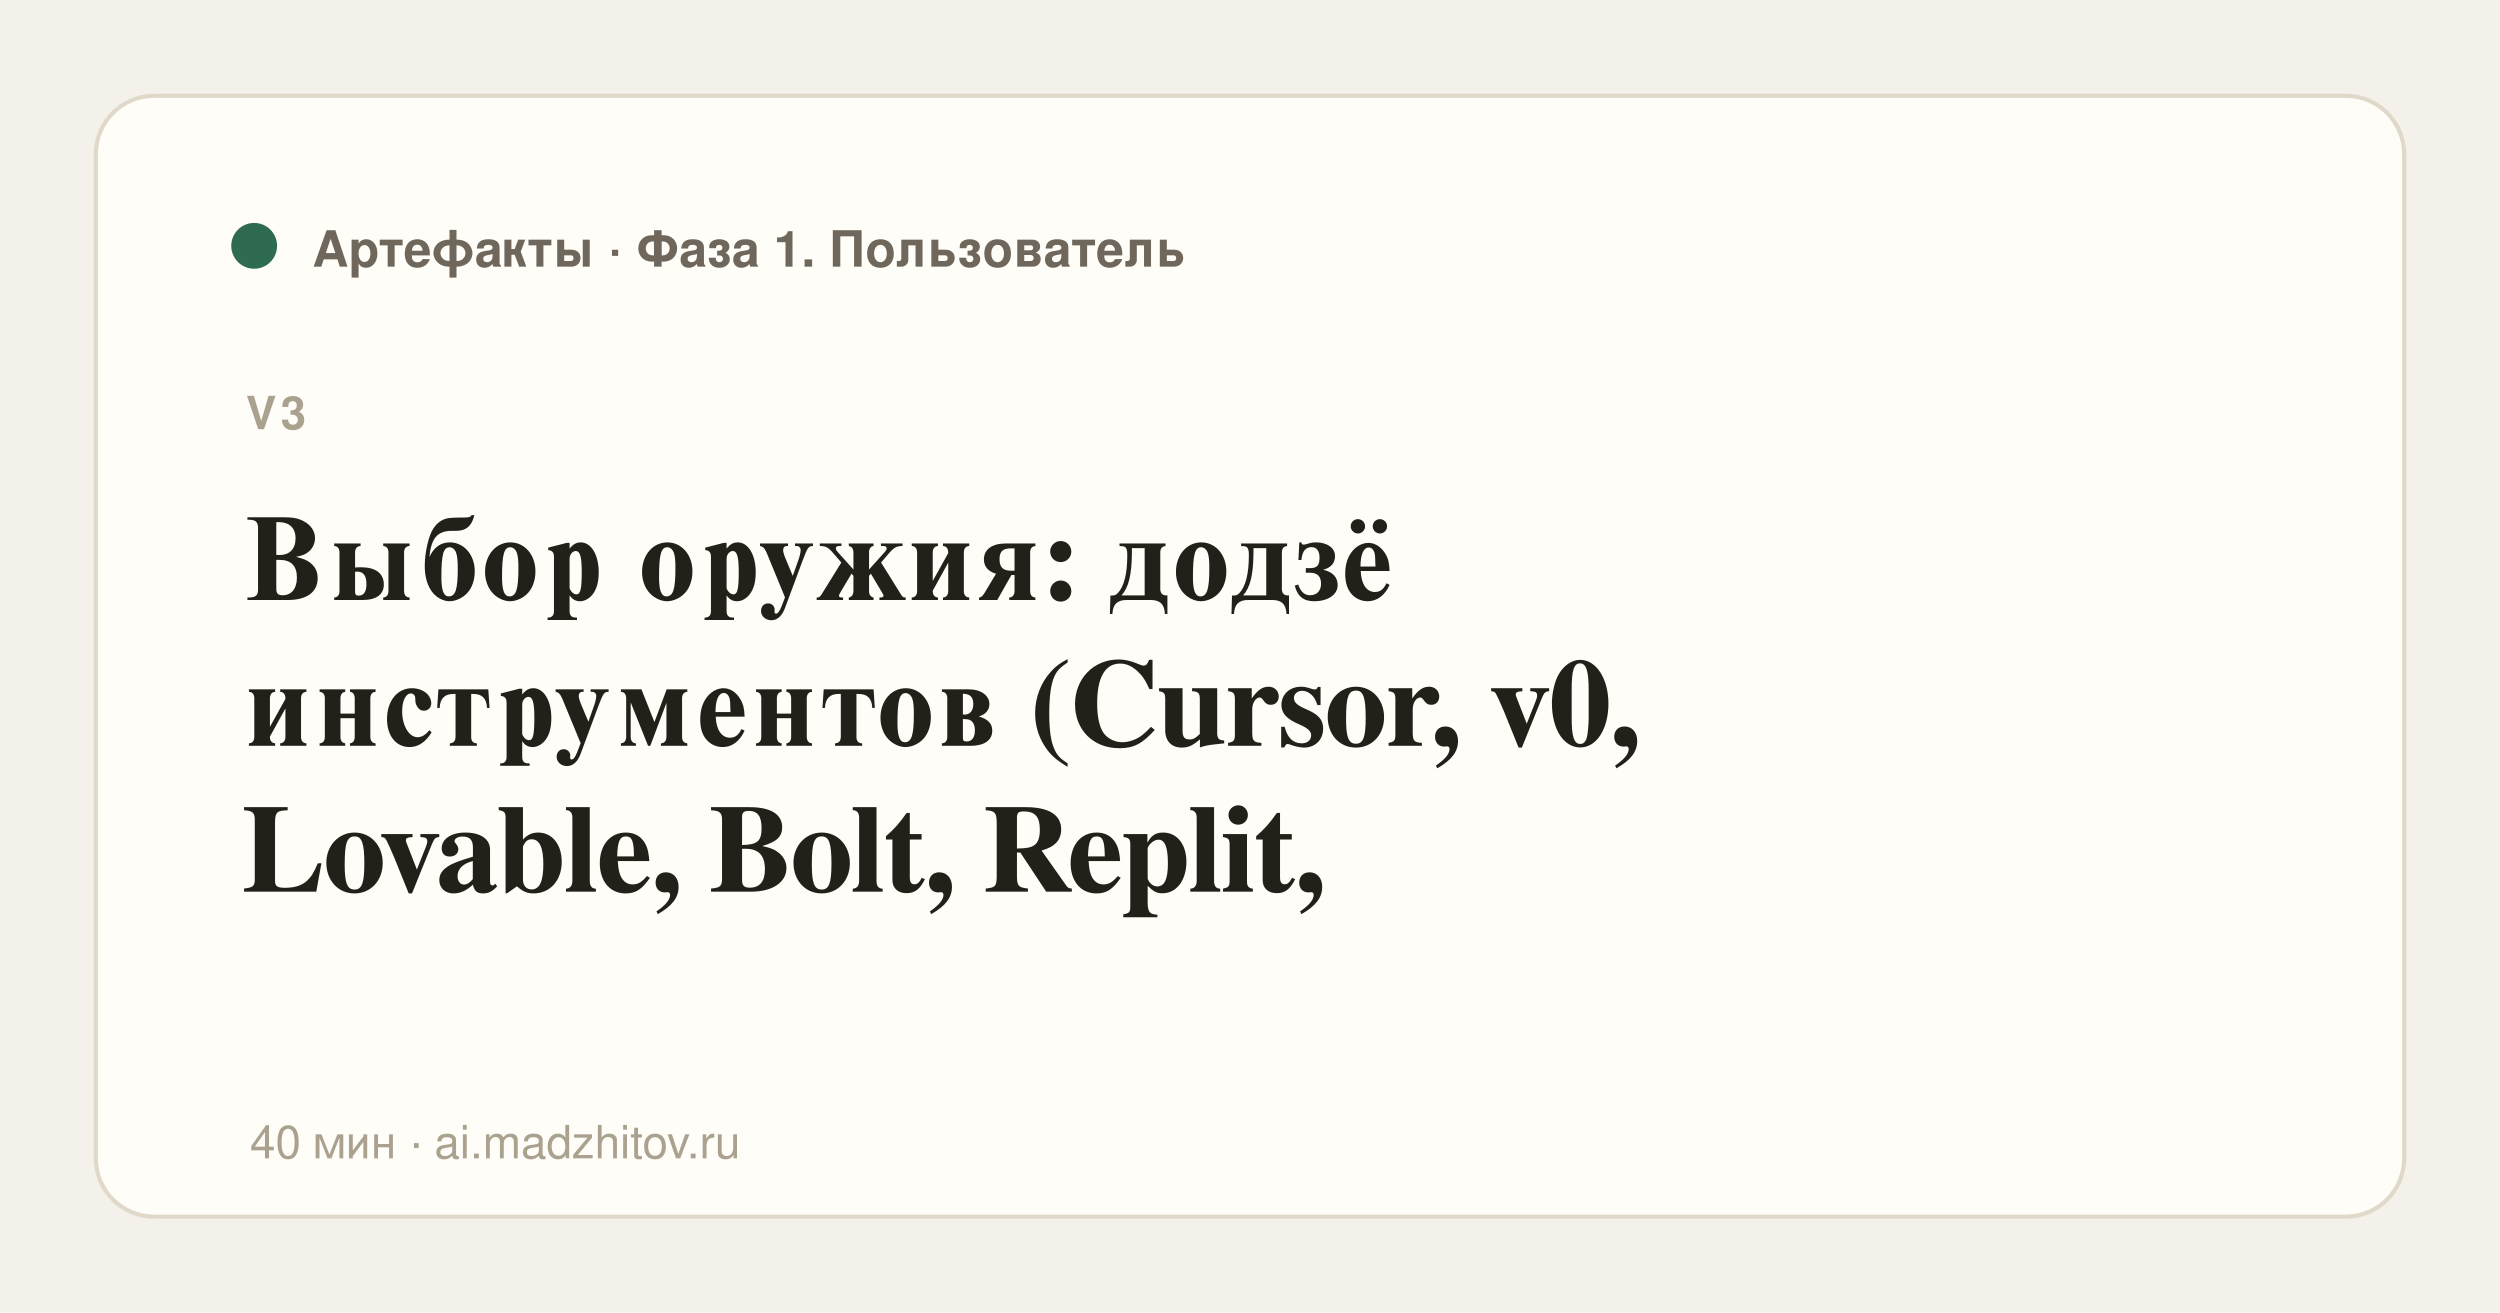
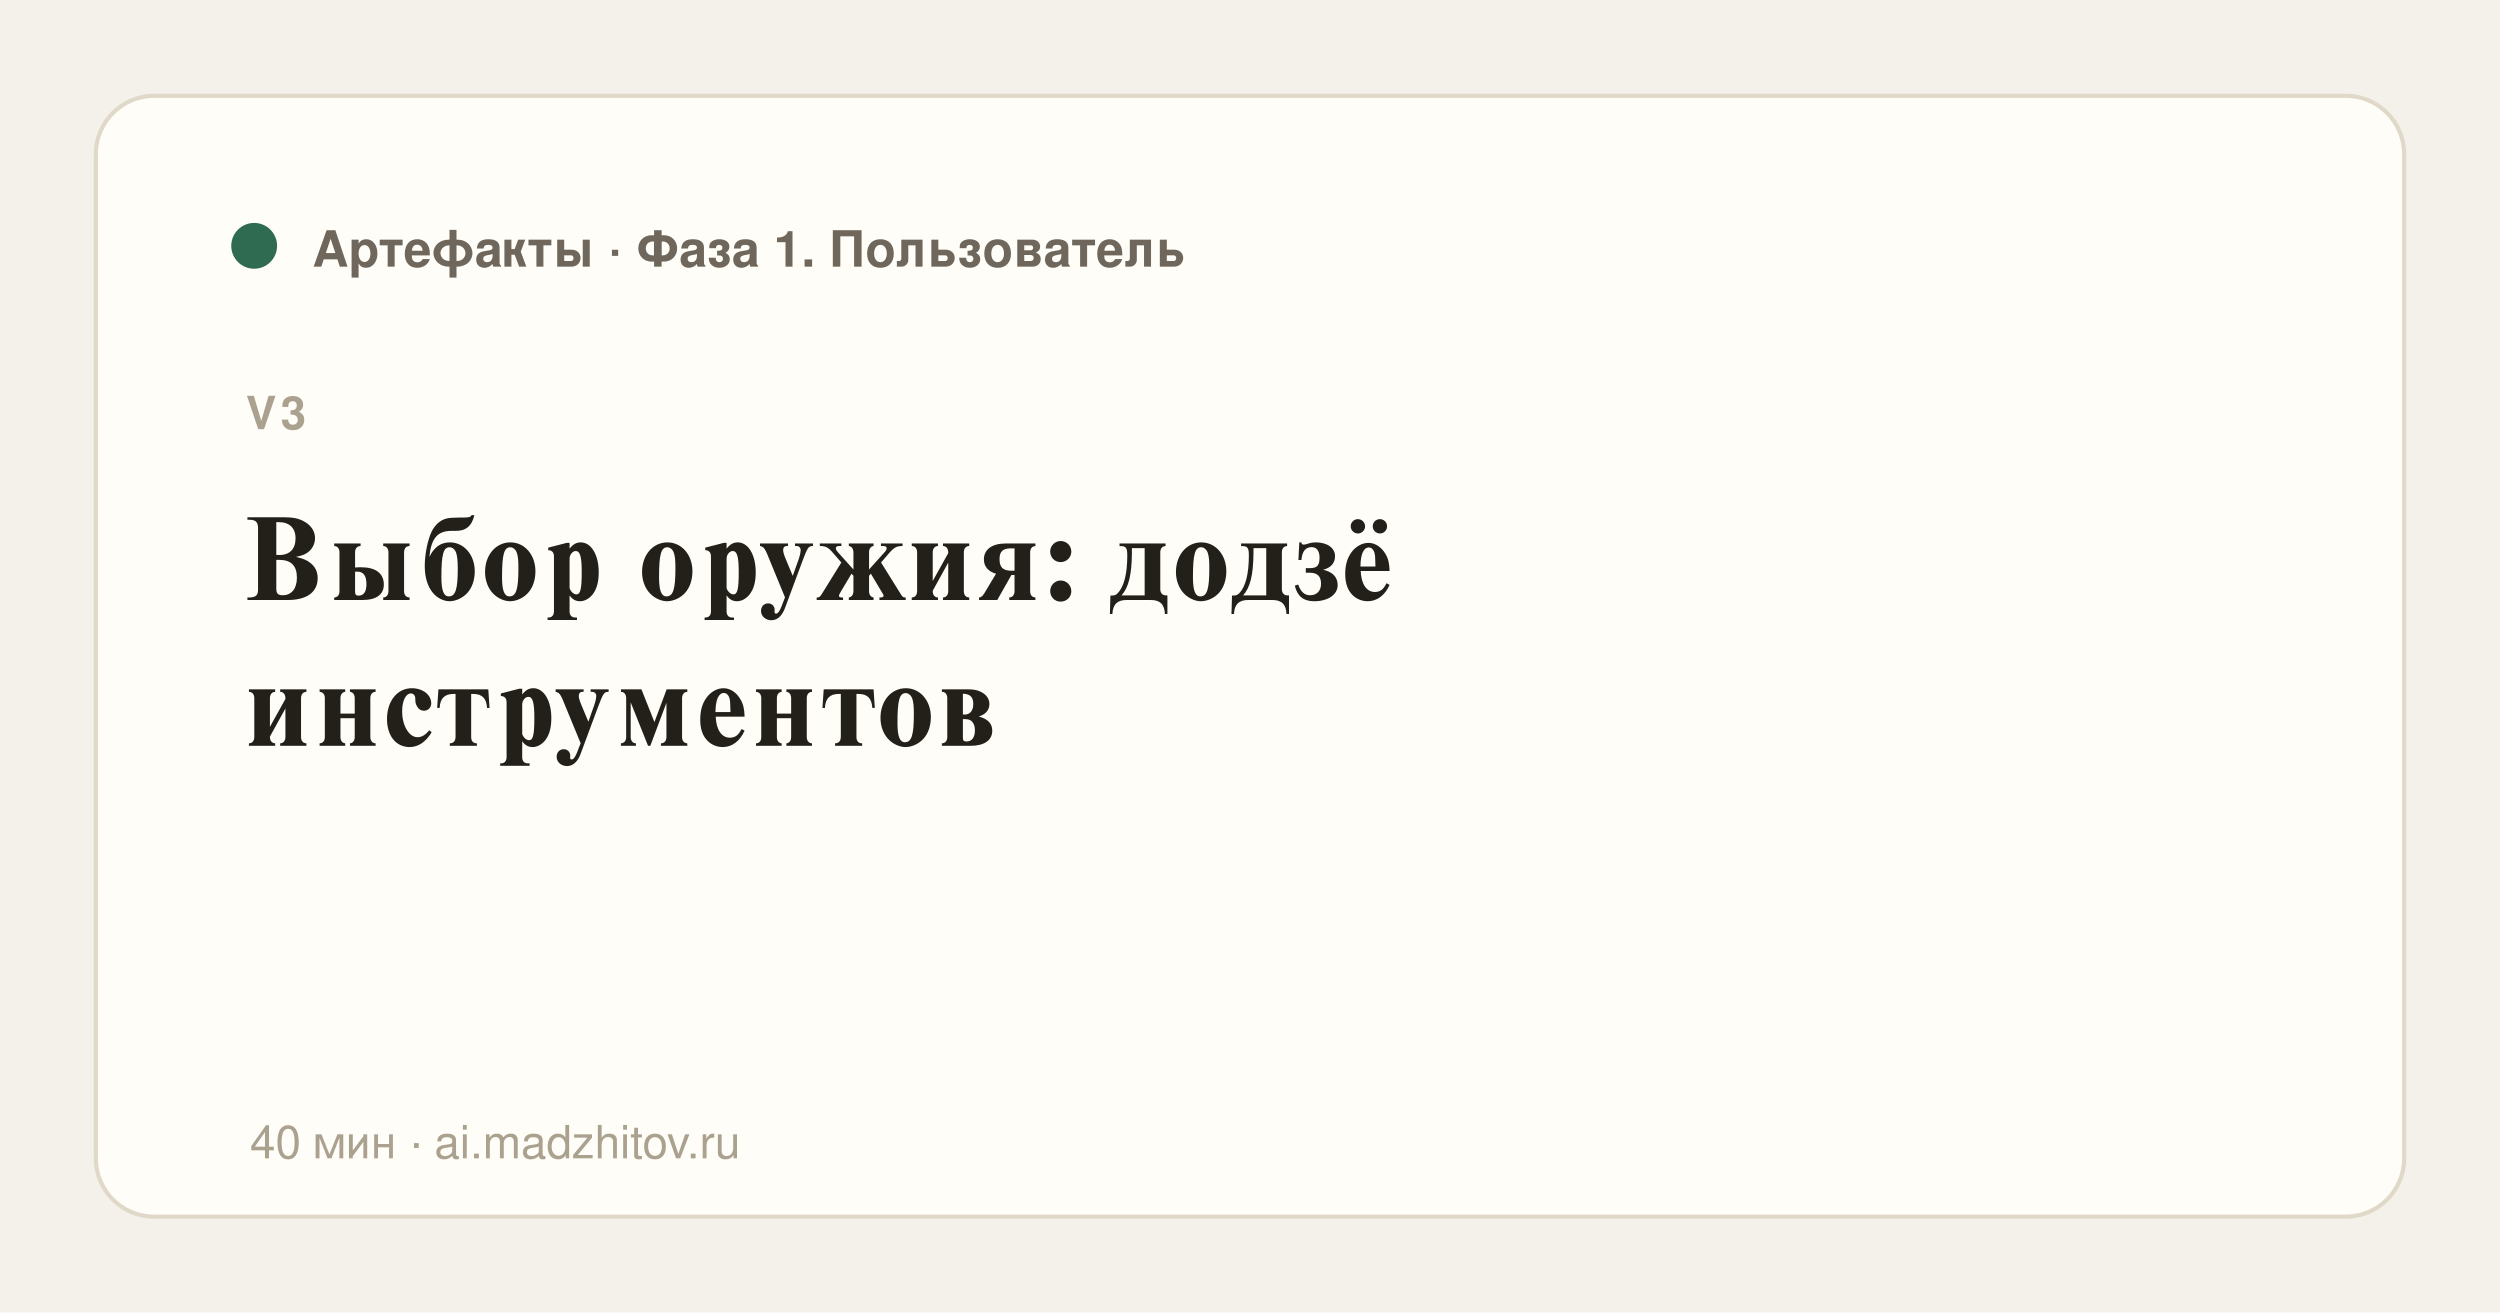
<svg xmlns="http://www.w3.org/2000/svg" width="1200" height="630" viewBox="0 0 1200 630">
  <rect width="1200" height="630" fill="#f4f1ea" />
  <rect x="46" y="46" width="1108" height="538" rx="28" fill="#fffdf8" stroke="#e0d9c9" stroke-width="2" />
  <circle cx="122" cy="118" r="11" fill="#2f6b50" />
  <text x="150" y="128" fill="#6f675b" font-family="Helvetica, Arial, sans-serif" font-size="24" font-weight="600">Артефакты · Фаза 1. Пользователь</text>
  <text x="118" y="206" fill="#aaa18f" font-family="Helvetica, Arial, sans-serif" font-size="22" font-weight="700" letter-spacing="2">V3</text>
  <text x="116" y="288" fill="#23201a" font-family="Georgia, Times, serif" font-weight="700" font-size="60" letter-spacing="-1">Выбор оружия: додзё</text>
-   <text x="116" y="358" fill="#23201a" font-family="Georgia, Times, serif" font-weight="700" font-size="60" letter-spacing="-1">инструментов (Cursor, v0,</text>
-   <text x="116" y="428" fill="#23201a" font-family="Georgia, Times, serif" font-weight="700" font-size="60" letter-spacing="-1">Lovable, Bolt, Replit,</text>
+   <text x="116" y="358" fill="#23201a" font-family="Georgia, Times, serif" font-weight="700" font-size="60" letter-spacing="-1">инструментов</text>
  <text x="120" y="556" fill="#aaa18f" font-family="Helvetica, Arial, sans-serif" font-size="22">40 мин · ai.madzhitov.ru</text>
</svg>
